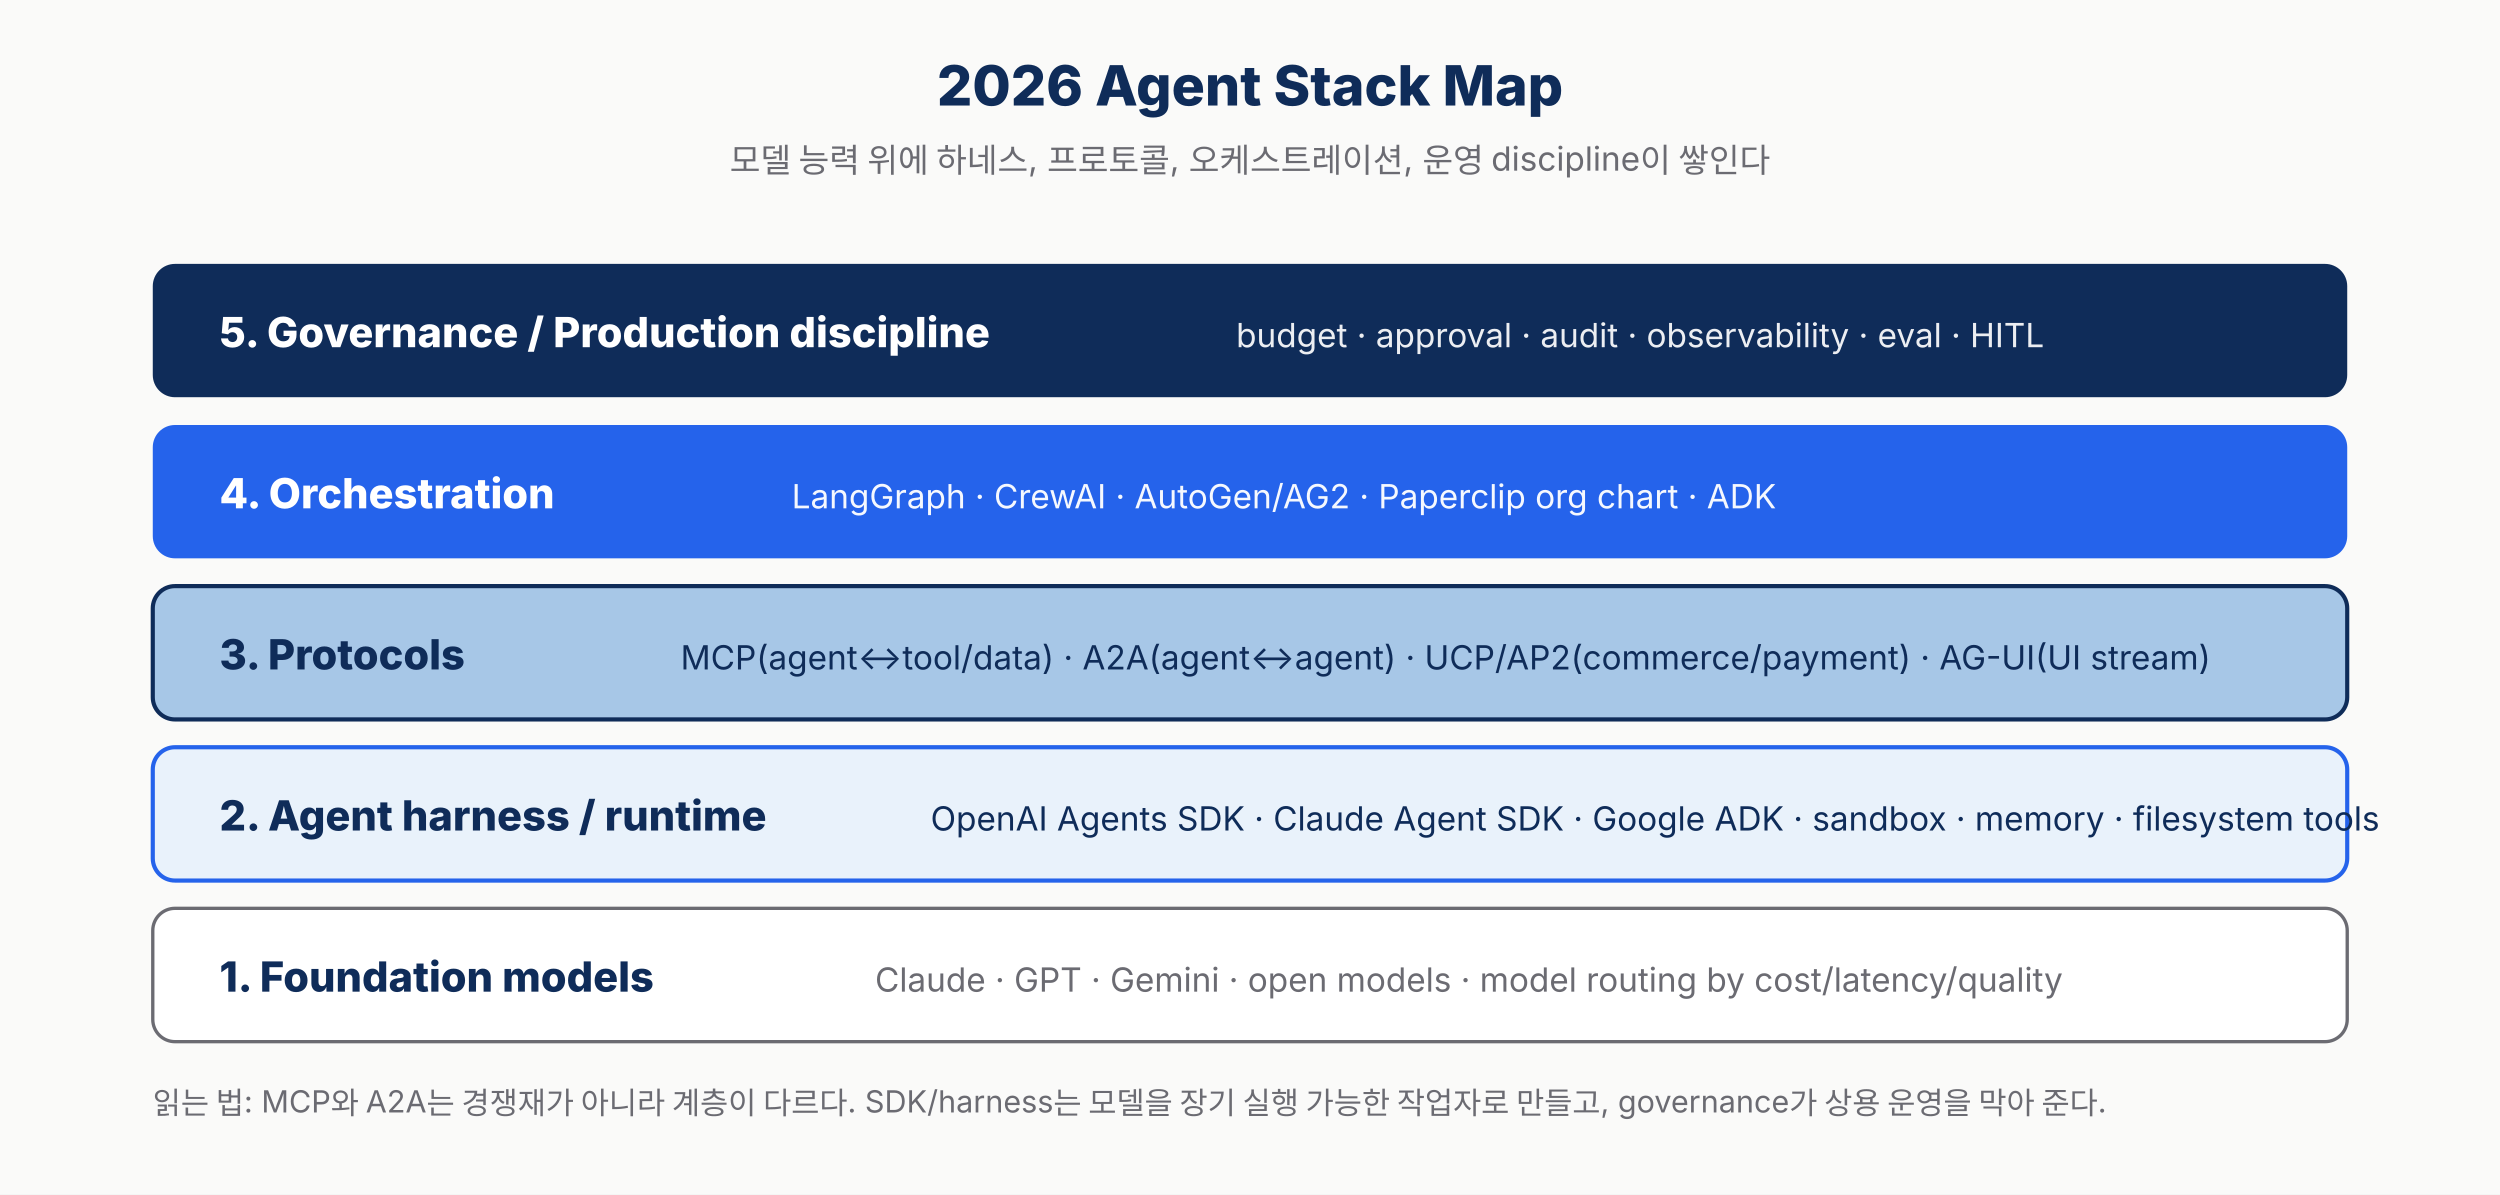
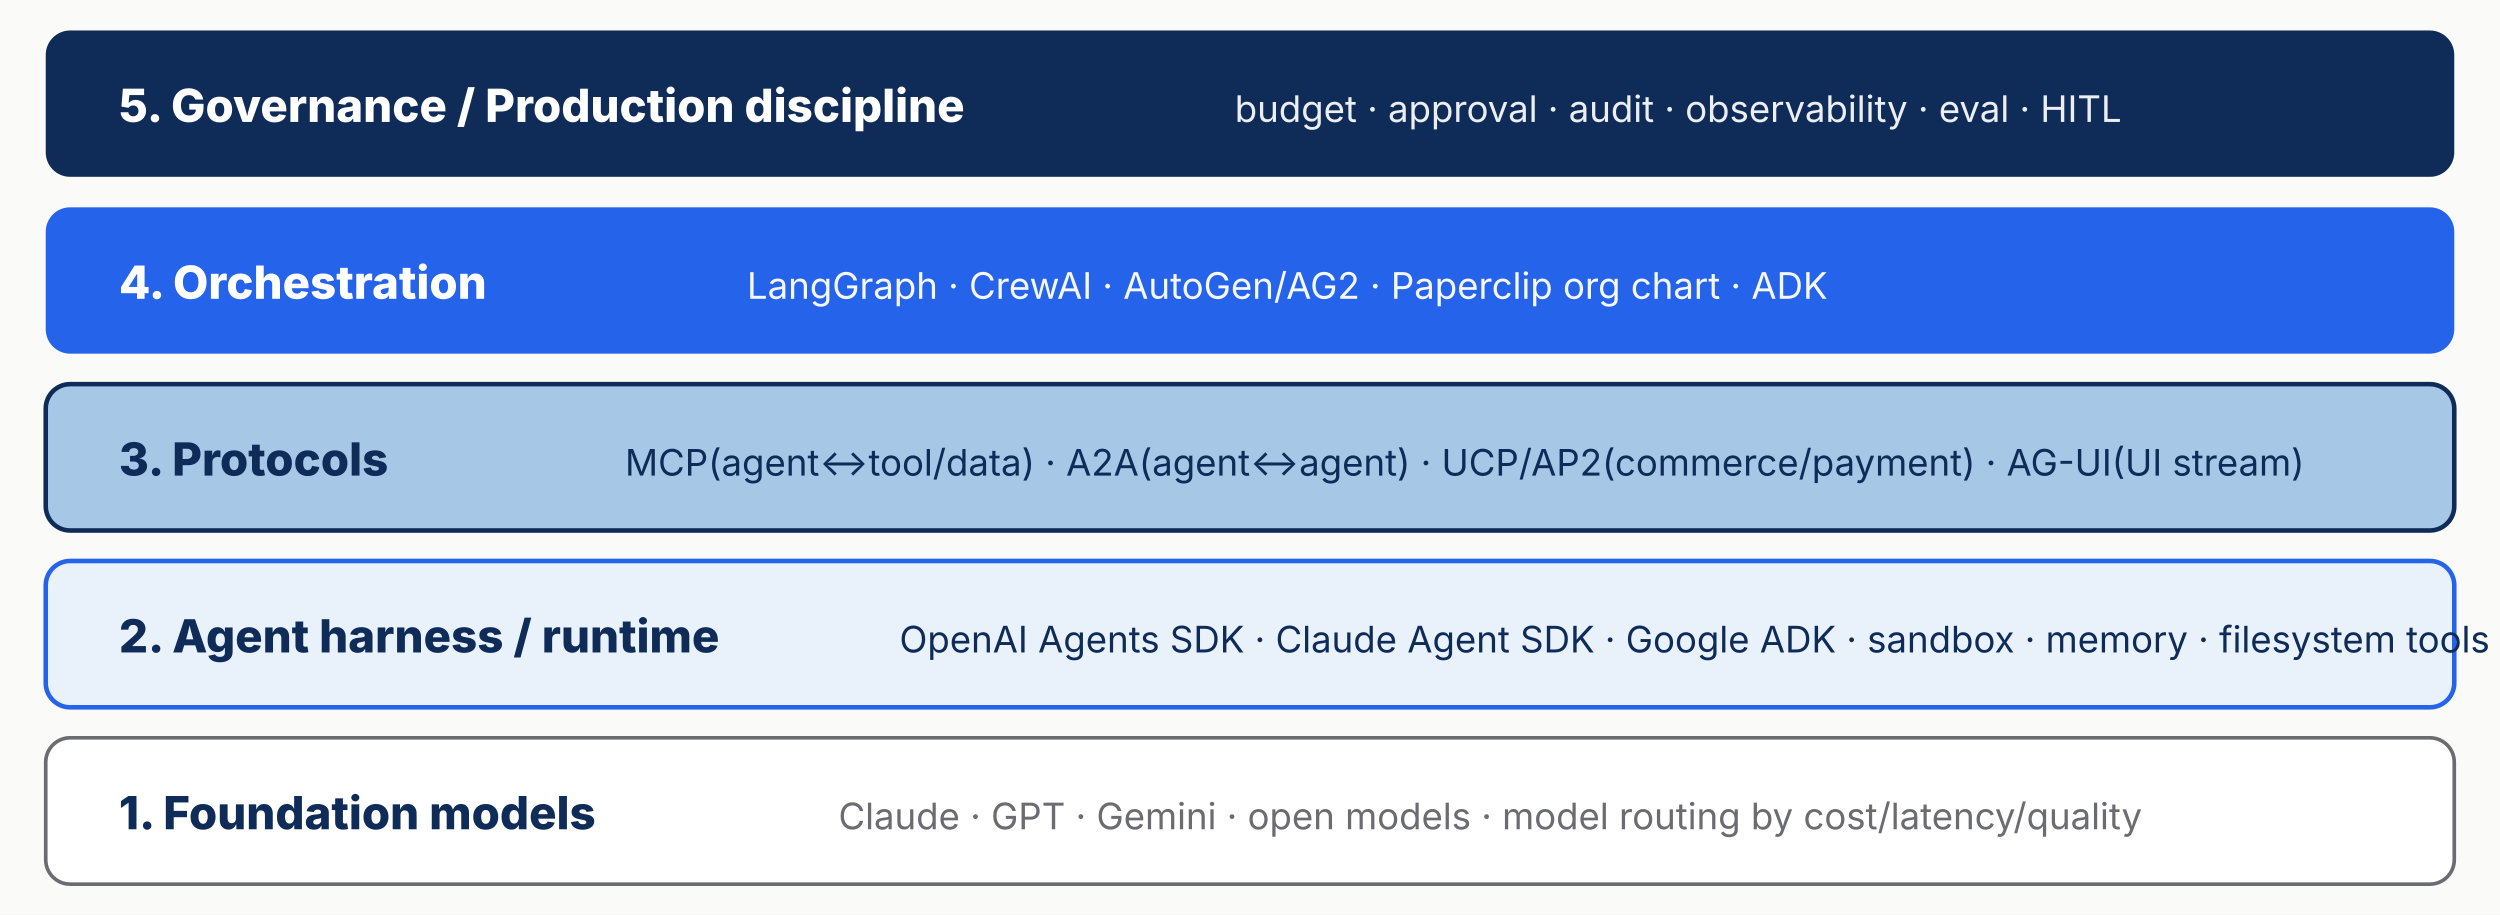
- <svg xmlns="http://www.w3.org/2000/svg" viewBox="0 0 900 430" font-family="-apple-system, 'Segoe UI', 'Noto Sans KR', sans-serif">
-   <rect width="900" height="430" fill="#FAFAF9" />
-   <text x="450" y="38" text-anchor="middle" font-size="20" font-weight="800" fill="#0F2C59">2026 Agent Stack Map</text>
-   <text x="450" y="62" text-anchor="middle" font-size="12" fill="#6B6B72">모델 능력 위에 하네스, 프로토콜, 오케스트레이션, 운영 discipline이 쌓인다</text>
+ <svg xmlns="http://www.w3.org/2000/svg" viewBox="40 85 820 300" font-family="-apple-system, 'Segoe UI', 'Noto Sans KR', sans-serif">
+   <rect x="40" y="85" width="820" height="300" fill="#FAFAF9" />
  <g transform="translate(55,95)">
    <rect x="0" y="0" width="790" height="48" rx="8" fill="#0F2C59" />
    <text x="24" y="30" font-size="15" font-weight="800" fill="#FFFFFF">5. Governance / Production discipline</text>
    <text x="390" y="30" font-size="12" fill="#FFFFFF" opacity="0.92">budget · approval · audit · observability · eval · HITL</text>
  </g>
  <g transform="translate(55,153)">
    <rect x="0" y="0" width="790" height="48" rx="8" fill="#2563EB" />
    <text x="24" y="30" font-size="15" font-weight="800" fill="#FFFFFF">4. Orchestration</text>
    <text x="230" y="30" font-size="12" fill="#FFFFFF" opacity="0.95">LangGraph · CrewAI · AutoGen/AG2 · Paperclip org chart · ADK</text>
  </g>
  <g transform="translate(55,211)">
    <rect x="0" y="0" width="790" height="48" rx="8" fill="#A7C7E7" stroke="#0F2C59" stroke-width="1.5" />
    <text x="24" y="30" font-size="15" font-weight="800" fill="#0F2C59">3. Protocols</text>
    <text x="190" y="30" font-size="12" fill="#0F2C59">MCP(agent↔tool/data) · A2A(agent↔agent) · UCP/AP2(commerce/payment) · AG-UI(UI stream)</text>
  </g>
  <g transform="translate(55,269)">
    <rect x="0" y="0" width="790" height="48" rx="8" fill="#E9F2FB" stroke="#2563EB" stroke-width="1.5" />
    <text x="24" y="30" font-size="15" font-weight="800" fill="#0F2C59">2. Agent harness / runtime</text>
    <text x="280" y="30" font-size="12" fill="#0F2C59">OpenAI Agents SDK · Claude Agent SDK · Google ADK · sandbox · memory · filesystem tools</text>
  </g>
  <g transform="translate(55,327)">
    <rect x="0" y="0" width="790" height="48" rx="8" fill="#FFFFFF" stroke="#6B6B72" stroke-width="1.2" />
    <text x="24" y="30" font-size="15" font-weight="800" fill="#0F2C59">1. Foundation models</text>
    <text x="260" y="30" font-size="12" fill="#6B6B72">Claude · GPT · Gemini · open models · model routing by cost/latency/quality</text>
  </g>
-   <g transform="translate(55,385)">
-     <text x="0" y="16" font-size="11" fill="#6B6B72">읽는 법: MCP와 A2A는 경쟁재가 아니라 계층이 다르다. SDK/harness는 모델을 장기 실행 가능한 작업자로 만들고, governance가 상용 운영을 막아 준다.</text>
-   </g>
</svg>
